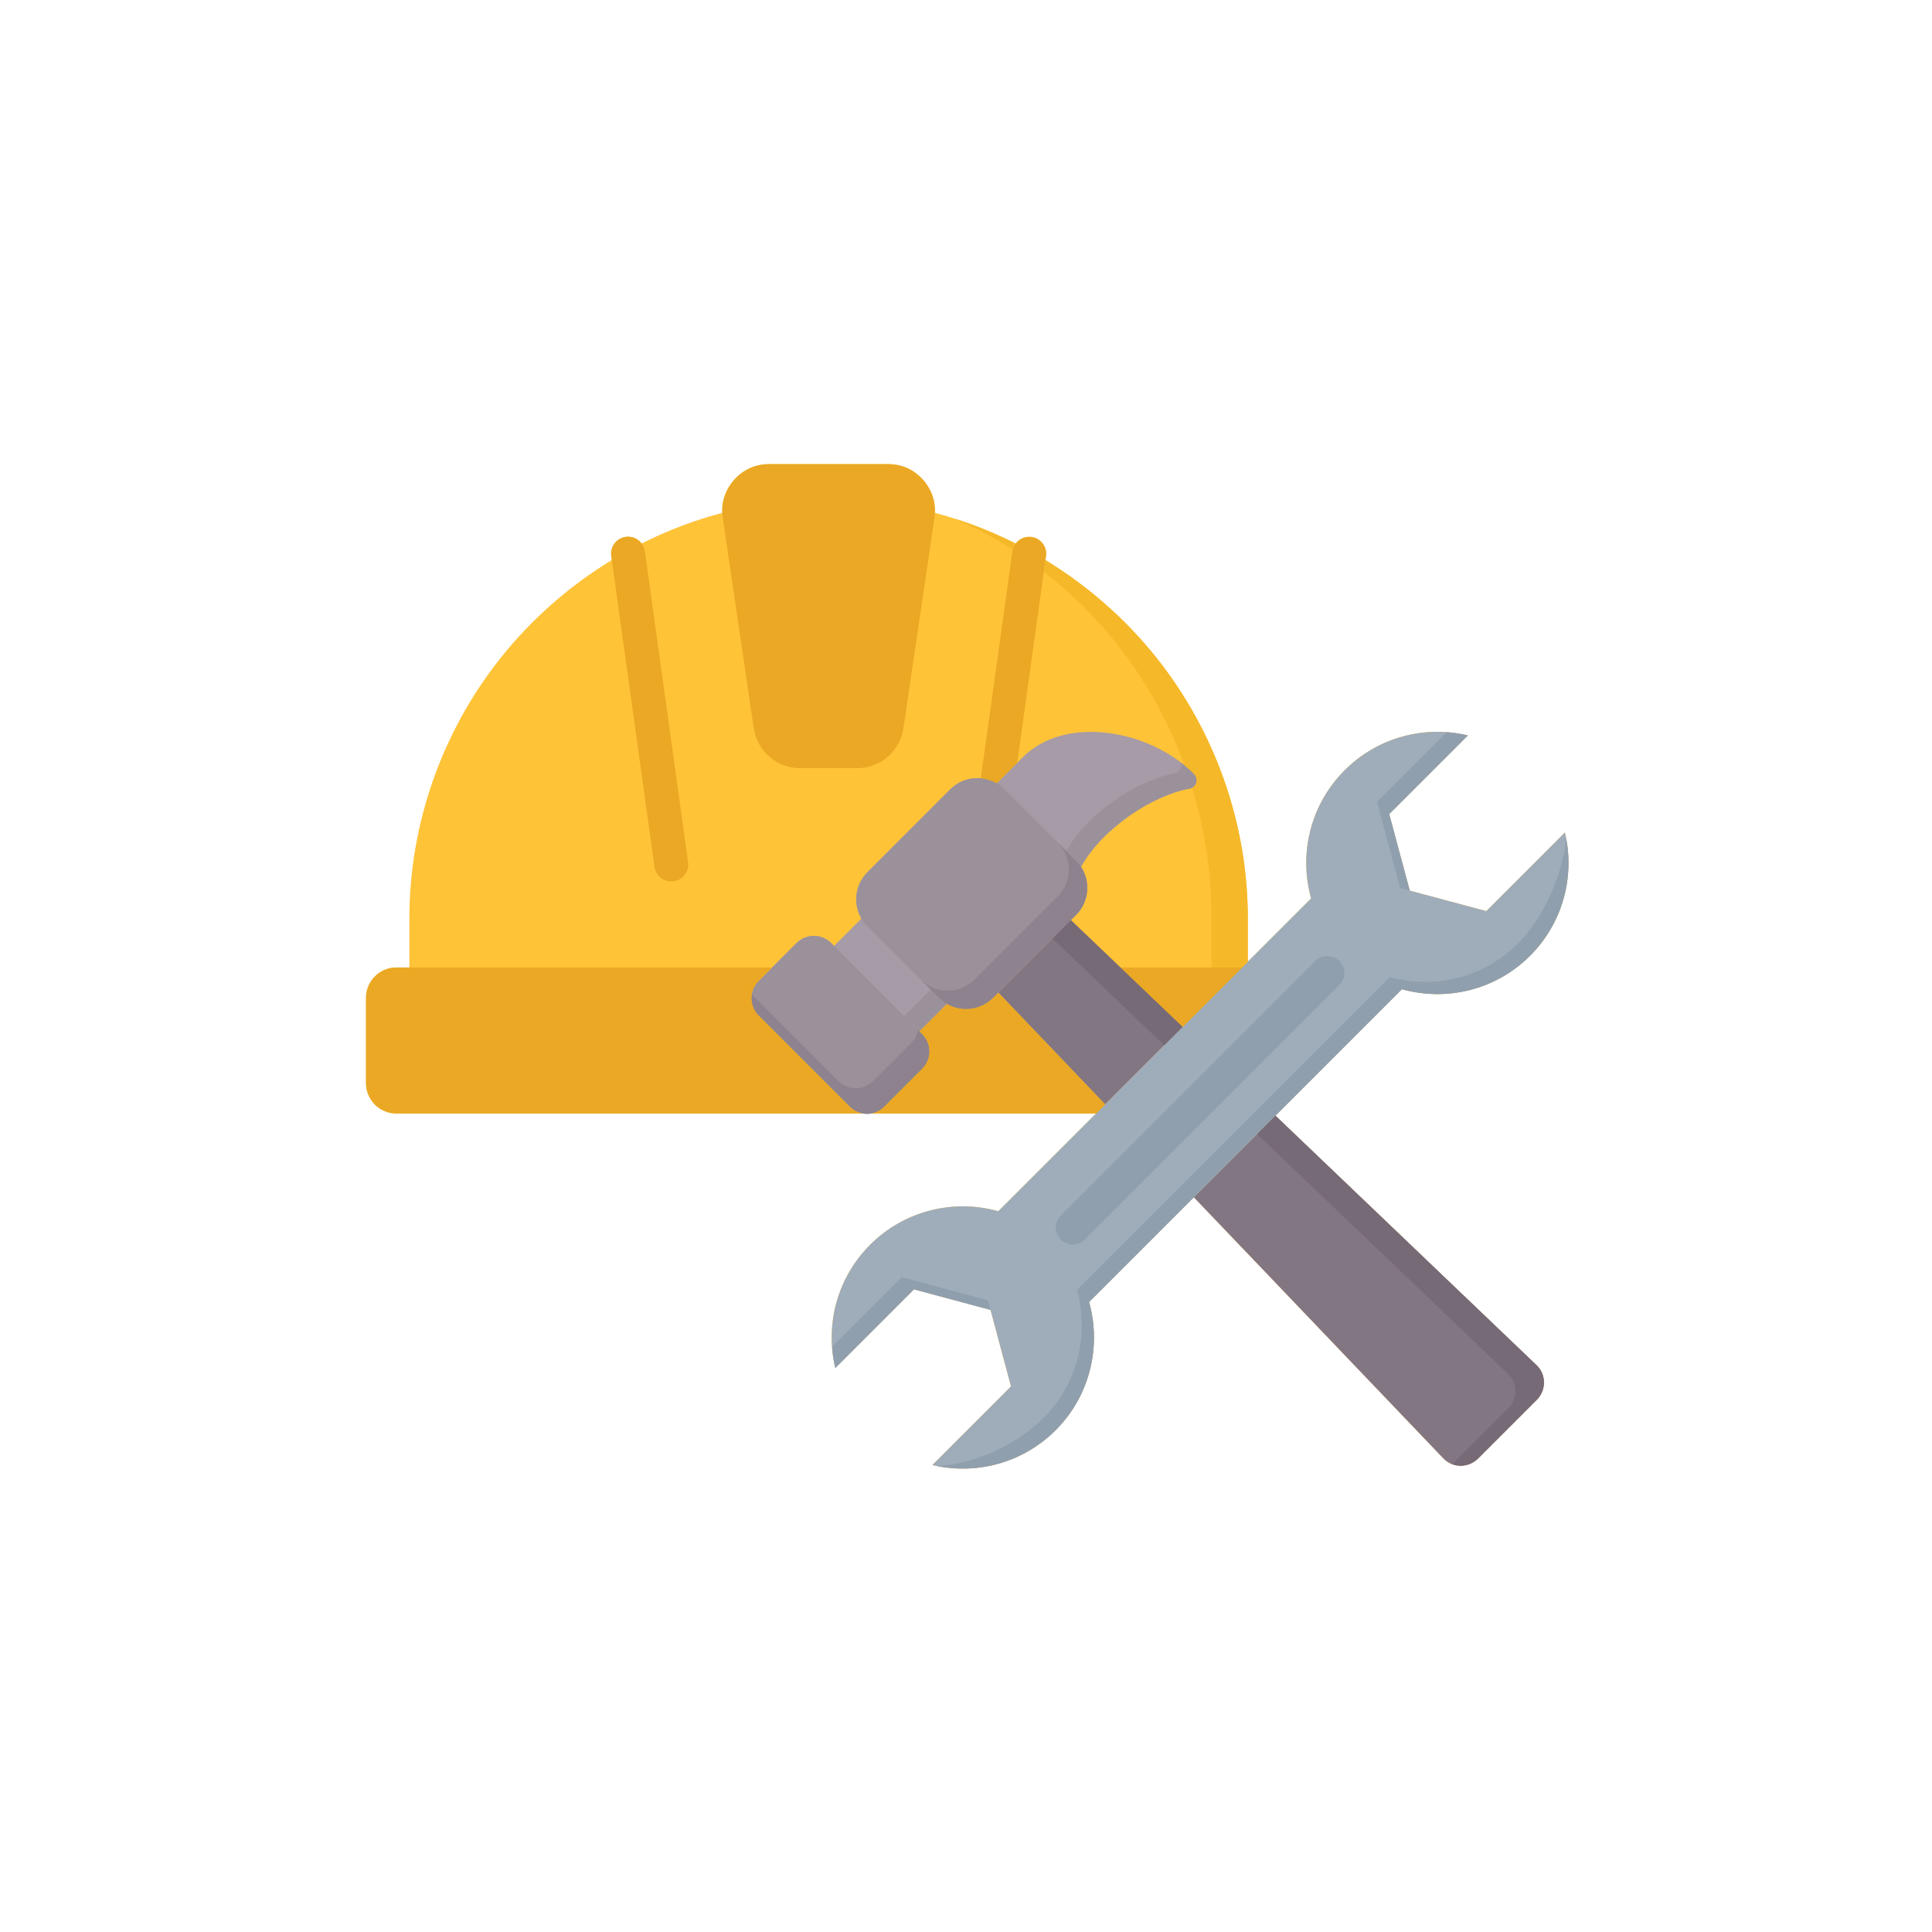
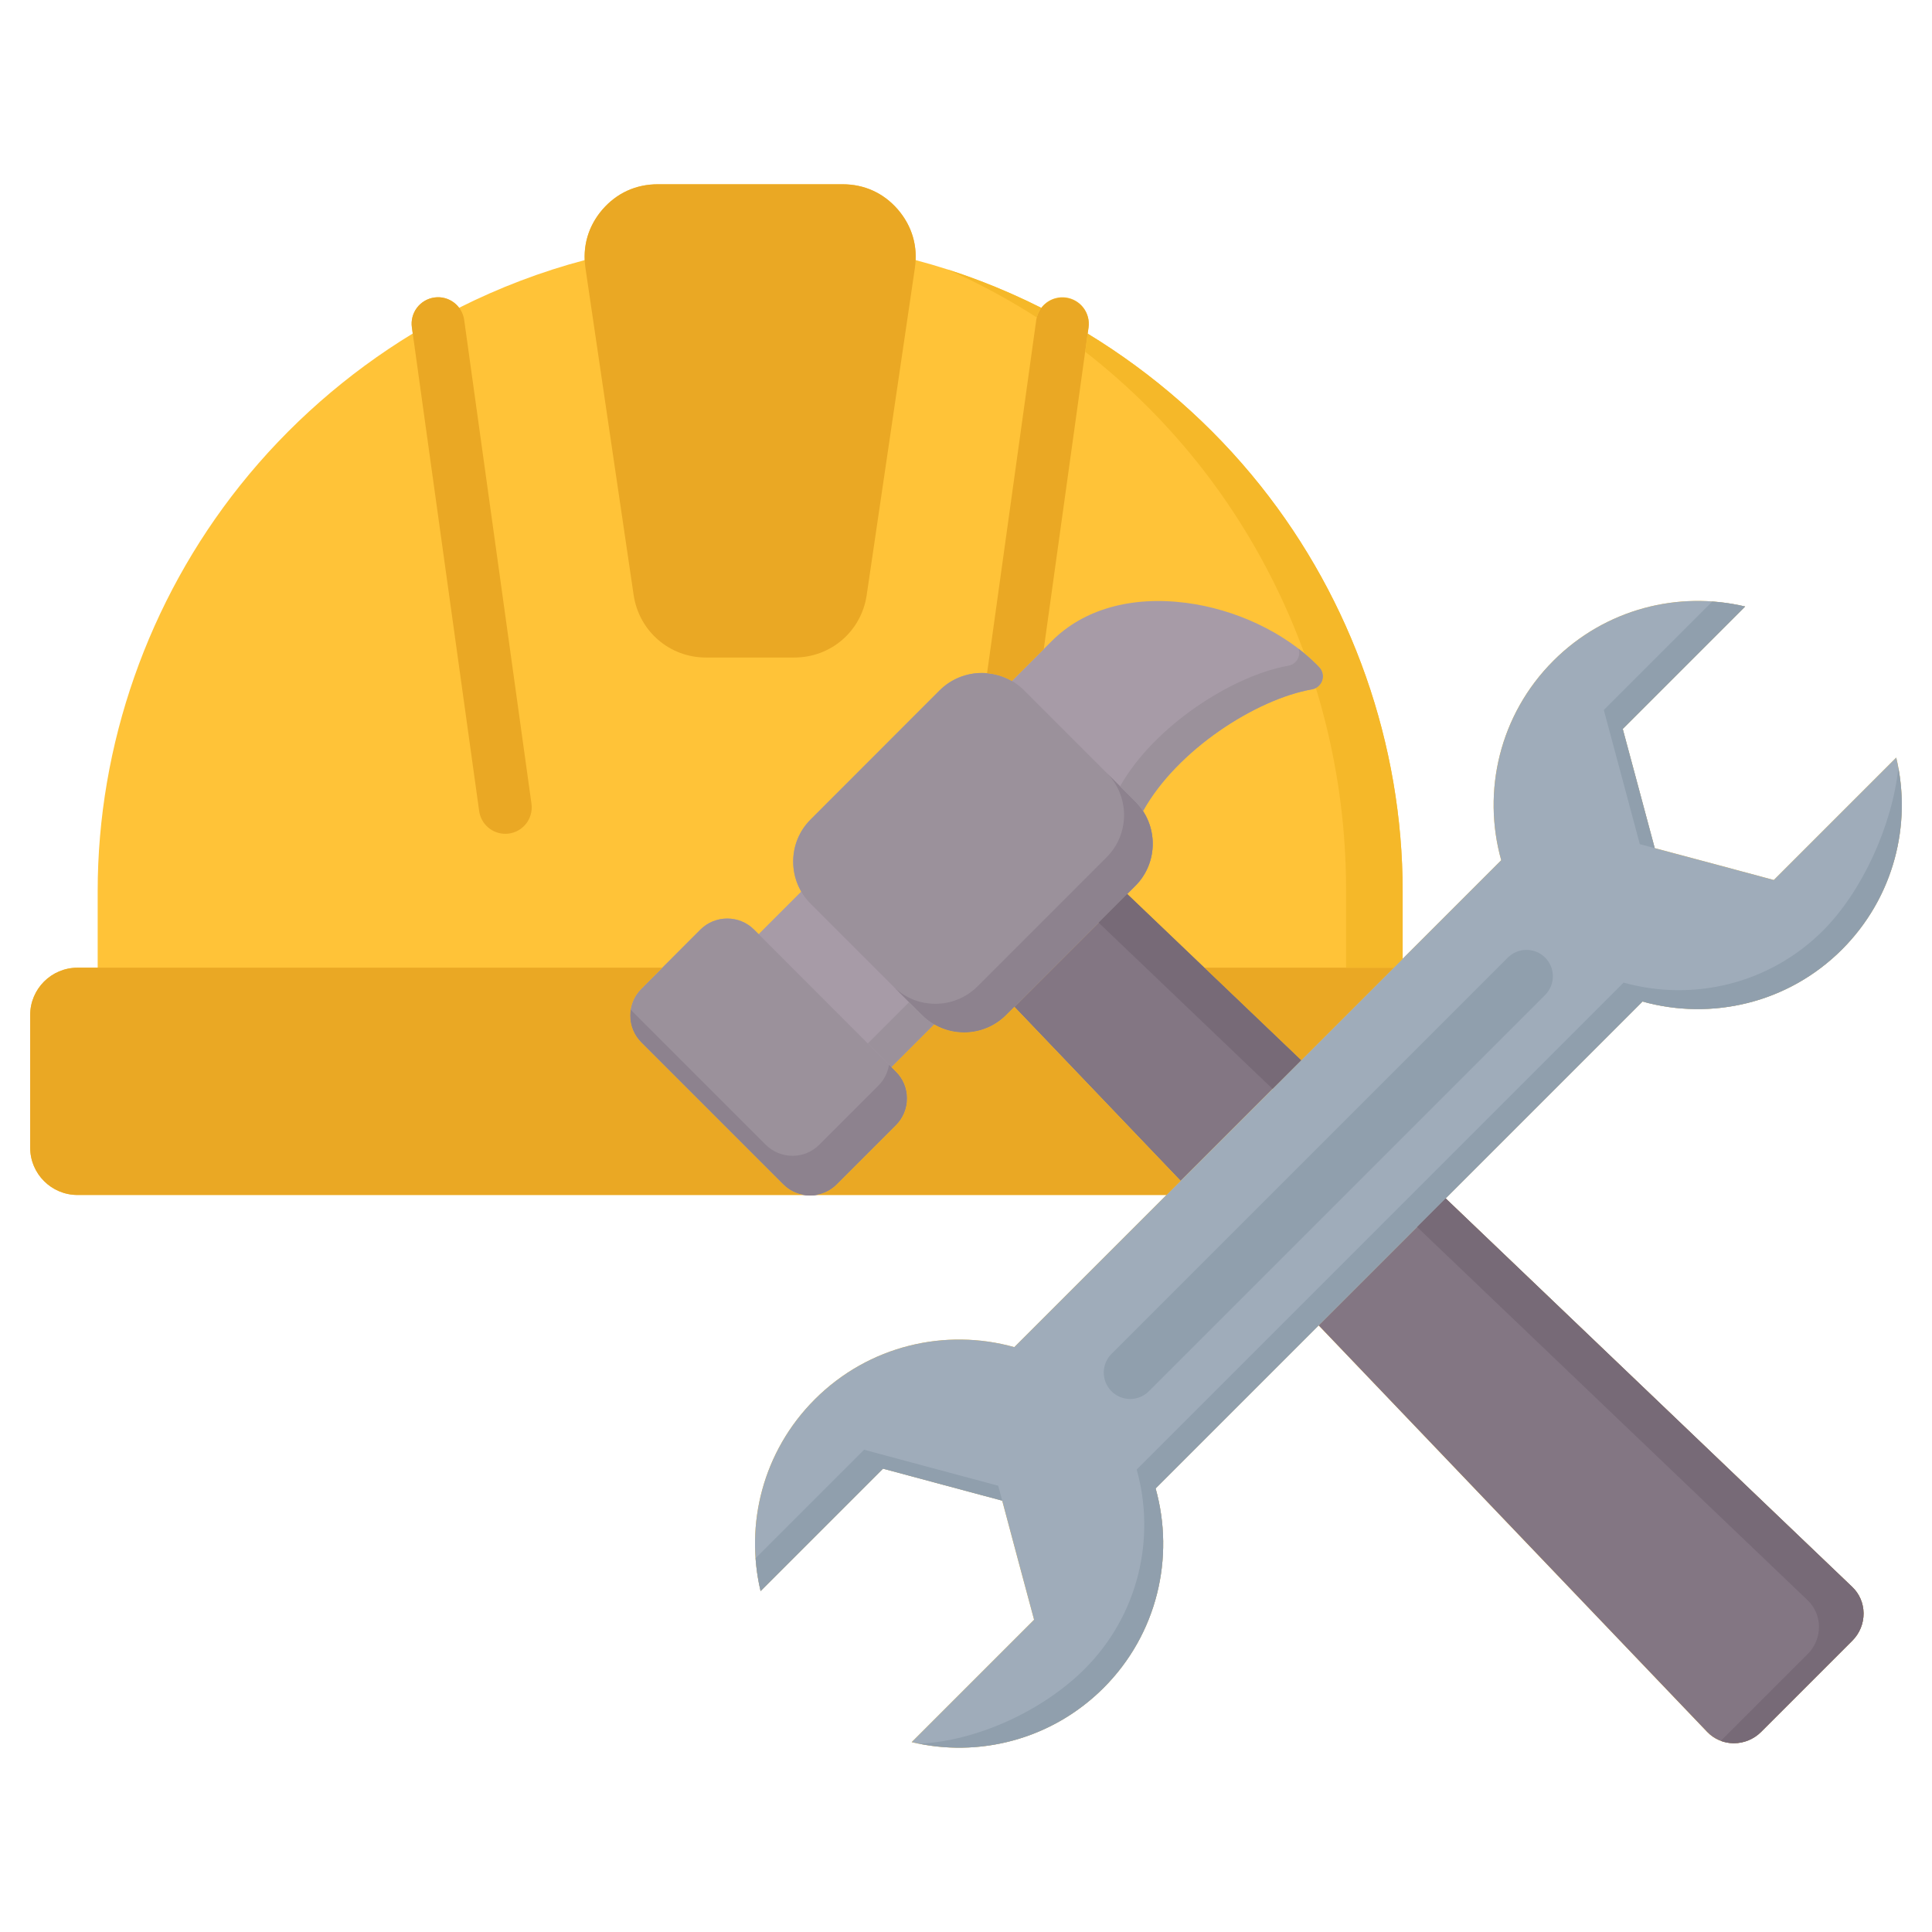
<svg xmlns="http://www.w3.org/2000/svg" width="512" height="512" viewBox="0 0 512 512" fill="none">
-   <path d="M338.005 295.668L371.521 262.151C383.229 265.423 396.299 262.472 405.491 253.281C414.343 244.41 417.426 231.964 414.721 220.616L401.311 234.026L393.877 241.46L383.739 238.736L373.6 236.031L370.877 225.874L368.154 215.736L375.587 208.303L388.997 194.892C377.649 192.187 365.203 195.27 356.351 204.122C347.14 213.333 344.189 226.403 347.461 238.092L330.681 254.872V243.361C330.681 218.423 322.081 193.901 306.464 174.312C298.226 163.979 288.218 155.222 277.053 148.424L277.202 147.354C277.367 146.173 277.055 144.974 276.336 144.023C275.617 143.071 274.55 142.444 273.369 142.279C272.573 142.169 271.762 142.274 271.02 142.583C270.278 142.892 269.633 143.394 269.151 144.037C262.326 140.601 255.156 137.864 247.758 135.913C247.898 132.741 246.87 129.79 244.741 127.306C242.304 124.489 239.046 123 235.318 123H203.873C200.133 123 196.868 124.489 194.425 127.314C192.303 129.79 191.275 132.739 191.414 135.913C184.021 137.863 176.855 140.597 170.035 144.03C169.553 143.388 168.909 142.887 168.168 142.579C167.427 142.271 166.617 142.168 165.823 142.279C165.238 142.36 164.675 142.556 164.165 142.855C163.656 143.154 163.211 143.55 162.855 144.021C162.499 144.493 162.239 145.029 162.09 145.601C161.942 146.172 161.907 146.768 161.989 147.353L162.136 148.413C150.965 155.213 140.95 163.973 132.708 174.311C117.092 193.9 108.491 218.422 108.491 243.36V256.39H105.05C100.611 256.39 97 260.001 97 264.44V287.035C97 291.474 100.611 295.085 105.05 295.085H290.468L264.561 320.992C252.872 317.72 239.802 320.67 230.591 329.882C221.739 338.734 218.657 351.179 221.361 362.528L234.772 349.118L242.205 341.684L252.344 344.408L262.501 347.131L265.205 357.27L267.929 367.408L260.495 374.841L247.085 388.252C258.434 390.957 270.879 387.873 279.75 379.022C288.942 369.829 291.893 356.76 288.62 345.052L316.383 317.29L382.53 386.508C383.694 387.727 385.279 388.412 386.99 388.436H387.08C388.787 388.436 390.454 387.752 391.675 386.544L407.268 370.951C407.876 370.339 408.356 369.613 408.68 368.815C409.005 368.016 409.168 367.161 409.16 366.3C409.14 364.582 408.456 362.993 407.232 361.823L338.004 295.667L338.005 295.668Z" fill="#FFC338" />
-   <path d="M316.482 205.227L316.056 204.782C310.544 199.28 302.219 195.349 293.786 194.266C284.442 193.066 276.332 195.372 270.956 200.756L264.137 207.575C260.251 205.333 255.181 205.854 251.852 209.163L229.888 231.146C227.969 233.054 226.913 235.604 226.913 238.327C226.913 240.153 227.398 241.896 228.289 243.423L221.027 250.685L220.243 249.9C217.741 247.398 213.65 247.393 211.113 249.902L201.049 259.983C200.448 260.577 199.971 261.285 199.645 262.065C199.32 262.845 199.153 263.682 199.153 264.527C199.148 265.379 199.313 266.224 199.638 267.012C199.962 267.8 200.441 268.515 201.045 269.116L225.21 293.282C225.809 293.884 226.522 294.361 227.307 294.686C228.091 295.01 228.932 295.176 229.782 295.174H229.8C230.645 295.175 231.481 295.009 232.26 294.684C233.039 294.359 233.747 293.883 234.34 293.282L244.409 283.213C245.013 282.612 245.491 281.897 245.816 281.109C246.141 280.321 246.306 279.476 246.3 278.624C246.302 277.779 246.135 276.943 245.811 276.164C245.486 275.385 245.009 274.678 244.409 274.084L243.634 273.309L250.904 266.039C252.444 266.939 254.195 267.414 255.979 267.415H255.994C258.711 267.415 261.262 266.36 263.179 264.443L285.165 242.457C288.611 239.01 289.048 233.664 286.475 229.719C292.264 219.28 305.748 210.662 315.242 208.995C315.643 208.925 316.017 208.747 316.325 208.48C316.633 208.214 316.862 207.869 316.989 207.482C317.116 207.096 317.136 206.682 317.047 206.285C316.957 205.888 316.761 205.523 316.48 205.228L316.482 205.227Z" fill="#A79BA7" />
-   <path d="M313.407 272.148L283.781 243.842L264.565 263.058L292.872 292.683L313.407 272.148ZM338.005 295.668L316.383 317.29L382.53 386.508C383.694 387.727 385.279 388.412 386.99 388.435H387.08C388.787 388.435 390.454 387.752 391.675 386.544L407.268 370.951C407.876 370.339 408.356 369.613 408.68 368.815C409.005 368.016 409.168 367.161 409.16 366.299C409.14 364.582 408.456 362.993 407.232 361.823L338.004 295.667L338.005 295.668Z" fill="#837683" />
-   <path d="M177.892 233.594C176.808 233.592 175.761 233.199 174.943 232.486C174.126 231.774 173.594 230.79 173.444 229.716L161.989 147.353C161.908 146.768 161.942 146.173 162.091 145.602C162.24 145.03 162.499 144.493 162.856 144.022C163.212 143.551 163.657 143.155 164.166 142.856C164.675 142.557 165.239 142.361 165.824 142.28C168.284 141.935 170.555 143.654 170.897 146.114L182.352 228.476C182.441 229.114 182.392 229.763 182.208 230.379C182.025 230.996 181.711 231.566 181.288 232.051C180.866 232.536 180.344 232.925 179.758 233.191C179.172 233.457 178.536 233.595 177.892 233.594ZM244.742 127.307C242.305 124.489 239.047 123.001 235.319 123.001H203.874C200.134 123.001 196.869 124.49 194.426 127.314C192.004 130.14 191.007 133.582 191.544 137.271L199.748 192.944C200.673 199.106 205.858 203.578 212.077 203.578H227.097C233.338 203.578 238.524 199.102 239.428 192.937L247.631 137.267C248.167 133.582 247.17 130.14 244.742 127.306L244.742 127.307Z" fill="#EAA824" />
-   <path d="M371.521 262.151L288.62 345.051C291.893 356.759 288.942 369.829 279.75 379.021C270.879 387.873 258.434 390.956 247.085 388.251L260.495 374.841L267.929 367.407L265.205 357.269L262.501 347.131L252.344 344.407L242.205 341.684L234.772 349.117L221.361 362.528C218.657 351.179 221.74 338.733 230.591 329.881C239.802 320.67 252.872 317.719 264.561 320.991L347.462 238.09C344.19 226.401 347.14 213.332 356.352 204.121C365.204 195.268 377.649 192.186 388.997 194.891L375.587 208.301L368.154 215.735L370.877 225.873L373.6 236.03L383.739 238.735L393.877 241.458L401.311 234.025L414.721 220.614C417.426 231.963 414.343 244.408 405.491 253.279C396.298 262.472 383.229 265.422 371.521 262.15L371.521 262.151Z" fill="#9FACBA" />
-   <path d="M372.365 205.078L364.932 212.512L367.655 222.65L371.062 235.353L373.602 236.031L370.878 225.874L368.155 215.735L375.588 208.302L388.999 194.891C387.157 194.458 385.284 194.176 383.396 194.047L372.365 205.078ZM252.343 344.409L262.5 347.132L261.822 344.592L249.12 341.186L238.981 338.462L231.548 345.896L220.517 356.927C220.65 358.809 220.921 360.684 221.361 362.529L234.771 349.119L242.205 341.685L252.343 344.409ZM415.08 222.361C414.014 232.303 408.871 243.44 402.269 250.057C393.076 259.25 380.007 262.2 368.299 258.928L285.398 341.829C288.67 353.537 285.719 366.607 276.527 375.799C269.472 382.838 258.343 388.04 248.372 388.516C259.367 390.7 271.213 387.54 279.751 379.021C288.943 369.829 291.893 356.759 288.621 345.051L371.522 262.15C383.23 265.423 396.3 262.472 405.492 253.28C413.892 244.861 417.087 233.225 415.08 222.361Z" fill="#909FAD" />
-   <path d="M284.289 329.822C283.399 329.822 282.53 329.558 281.79 329.064C281.051 328.57 280.474 327.867 280.134 327.046C279.793 326.224 279.704 325.32 279.878 324.447C280.052 323.575 280.48 322.774 281.109 322.145L348.614 254.64C349.46 253.811 350.599 253.349 351.784 253.355C352.969 253.36 354.104 253.834 354.942 254.672C355.78 255.51 356.253 256.644 356.259 257.829C356.265 259.014 355.803 260.154 354.974 261L287.469 328.505C287.052 328.923 286.556 329.254 286.011 329.48C285.465 329.706 284.88 329.822 284.289 329.822H284.289Z" fill="#909FAD" />
-   <path d="M244.41 274.085L220.244 249.9C217.741 247.399 213.65 247.394 211.114 249.902L201.05 259.984C200.449 260.577 199.971 261.285 199.646 262.065C199.32 262.845 199.153 263.682 199.154 264.527C199.149 265.379 199.313 266.224 199.638 267.012C199.963 267.8 200.441 268.515 201.045 269.116L225.211 293.282C225.81 293.884 226.522 294.361 227.307 294.686C228.092 295.011 228.933 295.176 229.782 295.174H229.801C230.645 295.175 231.481 295.009 232.261 294.684C233.04 294.359 233.747 293.883 234.341 293.283L244.409 283.214C245.014 282.612 245.492 281.897 245.817 281.109C246.141 280.321 246.306 279.476 246.301 278.624C246.302 277.78 246.136 276.943 245.811 276.164C245.486 275.385 245.011 274.678 244.41 274.085ZM285.166 228.099L266.224 209.158C262.264 205.221 255.819 205.221 251.853 209.163L229.888 231.146C227.97 233.055 226.913 235.605 226.913 238.327C226.913 241.049 227.971 243.602 229.886 245.505L248.819 264.438C250.724 266.354 253.267 267.411 255.981 267.416H255.996C258.712 267.416 261.264 266.361 263.181 264.444L285.166 242.458C289.113 238.511 289.115 232.072 285.166 228.101V228.099Z" fill="#9B919B" />
-   <path d="M244.41 274.085L243.231 272.904C243.022 274.249 242.39 275.493 241.426 276.455L231.357 286.524C230.763 287.125 230.056 287.601 229.277 287.926C228.498 288.251 227.662 288.417 226.817 288.416H226.799C225.949 288.418 225.108 288.252 224.323 287.928C223.539 287.603 222.826 287.126 222.227 286.524L199.24 263.536C199.187 263.864 199.158 264.195 199.155 264.526C199.149 265.379 199.314 266.223 199.639 267.011C199.964 267.799 200.442 268.515 201.046 269.116L225.212 293.281C225.811 293.883 226.523 294.36 227.308 294.685C228.092 295.01 228.934 295.176 229.783 295.173H229.802C230.646 295.175 231.482 295.008 232.261 294.683C233.041 294.359 233.748 293.882 234.341 293.282L244.41 283.213C245.014 282.612 245.493 281.896 245.817 281.108C246.142 280.32 246.307 279.475 246.302 278.623C246.303 277.779 246.137 276.943 245.812 276.163C245.487 275.384 245.011 274.677 244.41 274.084V274.085ZM285.166 228.099L280.285 223.218C284.234 227.191 284.232 233.629 280.285 237.576L258.299 259.561C257.358 260.507 256.238 261.257 255.005 261.767C253.771 262.277 252.449 262.538 251.114 262.533H251.099C248.387 262.53 245.845 261.473 243.94 259.559L248.818 264.438C250.723 266.354 253.266 267.41 255.98 267.415H255.995C258.712 267.415 261.263 266.36 263.18 264.443L285.166 242.457C289.113 238.511 289.114 232.072 285.166 228.1L285.166 228.099Z" fill="#8D828E" />
-   <path d="M264.137 207.575L269.577 202.135L277.204 147.355C277.352 146.181 277.031 144.997 276.312 144.058C275.593 143.119 274.533 142.501 273.362 142.338C272.191 142.175 271.002 142.479 270.054 143.186C269.106 143.893 268.474 144.945 268.296 146.114L259.922 206.26C261.406 206.385 262.845 206.834 264.137 207.575Z" fill="#EAA824" />
-   <path d="M264.566 263.058L263.181 264.443C262.239 265.388 261.12 266.138 259.886 266.648C258.653 267.158 257.331 267.419 255.996 267.415H255.981C254.197 267.414 252.446 266.939 250.906 266.039L243.636 273.309L244.411 274.084C245.623 275.282 246.297 276.897 246.302 278.623C246.308 279.476 246.143 280.32 245.818 281.108C245.494 281.897 245.015 282.612 244.411 283.213L234.342 293.282C233.388 294.246 232.15 294.878 230.81 295.086H290.47L292.873 292.683L264.566 263.057L264.566 263.058ZM313.407 272.148L329.164 256.392H296.916L313.407 272.148ZM225.212 293.282L201.046 269.117C200.442 268.515 199.964 267.8 199.639 267.012C199.314 266.224 199.15 265.38 199.155 264.527C199.154 263.682 199.321 262.845 199.646 262.065C199.972 261.285 200.449 260.577 201.051 259.984L204.636 256.392H105.05C100.611 256.392 97.001 260.003 97.001 264.442V287.037C97.001 291.475 100.611 295.086 105.05 295.086H228.754C227.412 294.876 226.172 294.244 225.212 293.282Z" fill="#EAA824" />
-   <path d="M269.146 144.046C263.997 141.455 258.657 139.251 253.165 137.494C258.442 139.819 263.53 142.554 268.38 145.672C268.523 145.084 268.783 144.531 269.146 144.046V144.046ZM296.829 171.76C304.109 181.176 309.863 191.7 313.933 202.856C314.669 203.466 315.378 204.108 316.056 204.782L316.482 205.228C316.721 205.478 316.9 205.782 317.003 206.113C317.105 206.444 317.13 206.795 317.074 207.138C317.019 207.48 316.884 207.805 316.682 208.087C316.479 208.369 316.214 208.6 315.907 208.762C319.28 219.787 321.046 231.331 321.046 242.964V256.391H329.163L330.682 254.873V243.361C330.682 218.423 322.082 193.901 306.465 174.312C298.229 163.98 288.214 155.238 277.053 148.44L276.625 151.511C284.185 157.385 290.973 164.188 296.829 171.76L296.829 171.76Z" fill="#F5B829" />
-   <path d="M338.005 295.668L333.136 300.537L399.636 364.091C400.86 365.261 401.545 366.85 401.564 368.567C401.573 369.429 401.41 370.284 401.086 371.083C400.761 371.882 400.281 372.608 399.673 373.219L384.859 388.033C385.541 388.288 386.262 388.424 386.99 388.435H387.081C388.787 388.435 390.455 387.752 391.676 386.544L407.269 370.951C407.876 370.339 408.356 369.613 408.681 368.815C409.006 368.016 409.169 367.161 409.16 366.299C409.141 364.582 408.456 362.993 407.232 361.823L338.005 295.667V295.668ZM313.407 272.148L283.781 243.842L278.91 248.713L308.532 277.023L313.407 272.148Z" fill="#776A77" />
-   <path d="M248.818 264.438L246.642 262.26L239.616 269.286L244.411 274.084L243.636 273.308L250.906 266.039C250.143 265.598 249.442 265.06 248.819 264.437L248.818 264.438ZM316.482 205.228L316.056 204.782C315.088 203.823 314.06 202.927 312.978 202.099C313.113 202.536 313.118 203.011 312.97 203.461C312.843 203.848 312.613 204.193 312.305 204.459C311.998 204.726 311.623 204.903 311.222 204.974C301.788 206.63 288.418 215.151 282.568 225.502L285.166 228.099C285.666 228.603 286.102 229.146 286.476 229.719C292.265 219.28 305.75 210.661 315.244 208.994C315.644 208.924 316.019 208.746 316.326 208.48C316.634 208.213 316.864 207.868 316.991 207.482C317.118 207.095 317.138 206.681 317.048 206.284C316.958 205.887 316.763 205.522 316.482 205.228Z" fill="#9B919B" />
+   <path d="M383.116 317.586L435.284 265.418C453.507 270.511 473.85 265.918 488.157 251.611C501.935 237.804 506.733 218.433 502.523 200.769L481.65 221.642L470.08 233.212L454.3 228.973L438.52 224.763L434.281 208.954L430.042 193.174L441.612 181.604L462.485 160.731C444.821 156.521 425.45 161.32 411.672 175.097C397.335 189.434 392.742 209.777 397.835 227.97L371.717 254.088V236.171C371.717 197.356 358.331 159.188 334.024 128.698C321.202 112.615 305.624 98.986 288.247 88.404L288.479 86.739C288.735 84.9 288.25 83.035 287.131 81.554C286.012 80.073 284.351 79.097 282.512 78.841C281.273 78.669 280.011 78.832 278.856 79.313C277.702 79.794 276.697 80.575 275.947 81.576C265.325 76.229 254.165 71.969 242.65 68.931C242.867 63.994 241.267 59.401 237.954 55.535C234.161 51.15 229.089 48.833 223.287 48.833H174.344C168.523 48.833 163.441 51.151 159.638 55.547C156.335 59.401 154.736 63.991 154.952 68.931C143.445 71.967 132.291 76.223 121.676 81.565C120.926 80.566 119.923 79.787 118.77 79.308C117.617 78.829 116.357 78.667 115.12 78.84C114.21 78.966 113.333 79.271 112.54 79.737C111.748 80.202 111.054 80.819 110.5 81.552C109.946 82.285 109.542 83.121 109.31 84.01C109.079 84.9 109.025 85.827 109.152 86.737L109.381 88.387C91.994 98.971 76.406 112.606 63.578 128.697C39.271 159.187 25.885 197.354 25.885 236.17V256.451H20.528C13.619 256.451 7.999 262.072 7.999 268.981V304.149C7.999 311.058 13.619 316.678 20.528 316.678H309.127L268.803 357.002C250.609 351.909 230.267 356.501 215.93 370.839C202.152 384.617 197.354 403.988 201.564 421.652L222.437 400.779L234.007 389.209L249.787 393.448L265.596 397.687L269.806 413.467L274.045 429.247L262.475 440.817L241.602 461.69C259.266 465.9 278.637 461.101 292.444 447.324C306.752 433.016 311.344 412.674 306.251 394.451L349.462 351.24L452.418 458.976C454.231 460.873 456.697 461.939 459.36 461.976H459.501C462.157 461.976 464.752 460.912 466.653 459.032L490.923 434.762C491.868 433.81 492.615 432.68 493.121 431.437C493.626 430.194 493.88 428.864 493.867 427.522C493.837 424.849 492.771 422.375 490.866 420.555L383.115 317.585L383.116 317.586Z" fill="#FFC338" />
+   <path d="M349.616 176.818L348.953 176.125C340.374 167.561 327.417 161.442 314.291 159.757C299.748 157.889 287.125 161.478 278.757 169.858L268.143 180.472C262.094 176.983 254.204 177.794 249.022 182.944L214.835 217.159C211.849 220.13 210.205 224.099 210.205 228.336C210.205 231.178 210.96 233.891 212.346 236.269L201.044 247.571L199.824 246.35C195.929 242.456 189.561 242.448 185.613 246.352L169.949 262.044C169.013 262.968 168.27 264.07 167.764 265.284C167.257 266.498 166.997 267.8 166.998 269.116C166.99 270.442 167.246 271.757 167.752 272.984C168.257 274.21 169.002 275.323 169.942 276.259L207.555 313.872C208.487 314.809 209.596 315.551 210.818 316.057C212.039 316.562 213.348 316.821 214.67 316.817H214.699C216.013 316.819 217.315 316.56 218.528 316.054C219.741 315.549 220.841 314.807 221.765 313.873L237.437 298.201C238.377 297.265 239.122 296.151 239.627 294.925C240.133 293.698 240.389 292.383 240.381 291.057C240.383 289.743 240.124 288.442 239.619 287.229C239.113 286.016 238.372 284.916 237.437 283.992L236.231 282.785L247.546 271.47C249.943 272.87 252.669 273.609 255.445 273.611H255.469C259.697 273.611 263.668 271.969 266.652 268.985L300.872 234.765C306.236 229.4 306.917 221.079 302.911 214.939C311.922 198.691 332.91 185.276 347.687 182.682C348.311 182.572 348.893 182.295 349.372 181.881C349.851 181.466 350.209 180.929 350.406 180.328C350.604 179.726 350.635 179.082 350.495 178.464C350.356 177.846 350.051 177.277 349.614 176.819L349.616 176.818Z" fill="#A79BA7" />
+   <path d="M344.83 280.978L298.719 236.92L268.81 266.829L312.868 312.94L344.83 280.978ZM383.116 317.586L349.462 351.24L452.418 458.976C454.231 460.873 456.697 461.939 459.36 461.976H459.501C462.157 461.976 464.752 460.912 466.653 459.032L490.923 434.762C491.868 433.81 492.615 432.68 493.121 431.437C493.626 430.194 493.88 428.863 493.867 427.522C493.837 424.849 492.771 422.375 490.866 420.555L383.115 317.585L383.116 317.586Z" fill="#837683" />
+   <path d="M133.906 220.969C132.218 220.966 130.588 220.354 129.316 219.245C128.044 218.136 127.215 216.605 126.982 214.933L109.153 86.738C109.026 85.828 109.08 84.901 109.312 84.012C109.543 83.122 109.947 82.287 110.501 81.553C111.056 80.82 111.749 80.203 112.541 79.738C113.334 79.272 114.211 78.968 115.121 78.841C118.951 78.304 122.485 80.981 123.018 84.809L140.847 213.004C140.985 213.996 140.909 215.006 140.623 215.966C140.338 216.926 139.85 217.813 139.192 218.568C138.534 219.323 137.721 219.928 136.809 220.342C135.898 220.757 134.907 220.97 133.906 220.969ZM237.956 55.536C234.163 51.151 229.091 48.834 223.289 48.834H174.346C168.525 48.834 163.443 51.152 159.64 55.548C155.87 59.946 154.319 65.303 155.154 71.046L167.923 157.698C169.363 167.289 177.434 174.251 187.113 174.251H210.492C220.206 174.251 228.278 167.284 229.684 157.688L242.452 71.039C243.287 65.303 241.735 59.946 237.955 55.535L237.956 55.536Z" fill="#EAA824" />
+   <path d="M435.284 265.417L306.251 394.45C311.344 412.673 306.751 433.016 292.444 447.323C278.637 461.101 259.266 465.899 241.602 461.689L262.475 440.816L274.045 429.246L269.806 413.466L265.596 397.686L249.787 393.447L234.007 389.208L222.437 400.778L201.564 421.651C197.354 403.987 202.153 384.616 215.93 370.838C230.267 356.501 250.61 351.908 268.803 357.001L397.836 227.968C392.743 209.774 397.335 189.432 411.673 175.095C425.451 161.317 444.822 156.519 462.485 160.729L441.612 181.602L430.042 193.172L434.281 208.952L438.52 224.761L454.3 228.971L470.08 233.21L481.65 221.64L502.523 200.767C506.733 218.431 501.934 237.802 488.156 251.609C473.848 265.917 453.506 270.509 435.283 265.416L435.284 265.417Z" fill="#9FACBA" />
+   <path d="M436.597 176.586L425.027 188.156L429.266 203.936L434.568 223.707L438.522 224.762L434.283 208.953L430.044 193.173L441.614 181.603L462.487 160.73C459.621 160.056 456.705 159.617 453.767 159.416L436.597 176.586ZM249.786 393.45L265.595 397.689L264.54 393.735L244.769 388.433L228.989 384.194L217.419 395.764L200.249 412.934C200.457 415.864 200.878 418.782 201.563 421.654L222.436 400.781L234.006 389.211L249.786 393.45ZM503.082 203.485C501.423 218.96 493.418 236.294 483.141 246.594C468.833 260.902 448.491 265.494 430.268 260.401L301.235 389.434C306.328 407.657 301.735 428 287.428 442.307C276.447 453.264 259.124 461.36 243.605 462.101C260.719 465.501 279.157 460.583 292.445 447.323C306.753 433.015 311.345 412.673 306.252 394.45L435.285 265.417C453.508 270.51 473.851 265.917 488.158 251.61C501.233 238.507 506.206 220.395 503.082 203.485Z" fill="#909FAD" />
+   <path d="M299.509 370.745C298.124 370.745 296.771 370.335 295.62 369.566C294.469 368.797 293.572 367.703 293.042 366.424C292.512 365.145 292.373 363.738 292.644 362.38C292.914 361.022 293.581 359.775 294.56 358.796L399.629 253.727C400.946 252.436 402.72 251.717 404.564 251.726C406.408 251.735 408.175 252.472 409.479 253.776C410.783 255.08 411.52 256.847 411.529 258.691C411.538 260.535 410.819 262.309 409.528 263.626L304.459 368.695C303.81 369.346 303.038 369.862 302.189 370.214C301.34 370.566 300.429 370.746 299.51 370.745H299.509Z" fill="#909FAD" />
+   <path d="M237.439 283.992L199.825 246.35C195.93 242.456 189.562 242.448 185.614 246.352L169.95 262.044C169.014 262.969 168.271 264.07 167.764 265.284C167.258 266.498 166.998 267.801 166.999 269.116C166.991 270.443 167.247 271.757 167.753 272.984C168.258 274.21 169.003 275.324 169.943 276.259L207.556 313.872C208.488 314.809 209.597 315.552 210.819 316.057C212.04 316.563 213.349 316.821 214.671 316.817H214.7C216.014 316.819 217.316 316.56 218.529 316.055C219.742 315.549 220.842 314.808 221.766 313.873L237.438 298.201C238.378 297.265 239.123 296.152 239.628 294.925C240.134 293.699 240.39 292.384 240.382 291.057C240.384 289.743 240.125 288.442 239.62 287.229C239.114 286.016 238.374 284.916 237.439 283.992ZM300.875 212.417L271.392 182.935C265.228 176.807 255.197 176.807 249.023 182.944L214.836 217.159C211.85 220.13 210.206 224.099 210.206 228.336C210.206 232.573 211.852 236.546 214.833 239.509L244.301 268.978C247.266 271.96 251.224 273.605 255.448 273.612H255.472C259.7 273.612 263.671 271.97 266.655 268.986L300.875 234.766C307.018 228.623 307.021 218.601 300.875 212.419V212.417Z" fill="#9B919B" />
+   <path d="M237.439 283.992L235.603 282.154C235.278 284.248 234.294 286.184 232.794 287.682L217.122 303.354C216.198 304.289 215.098 305.03 213.885 305.536C212.672 306.041 211.37 306.3 210.056 306.298H210.027C208.705 306.302 207.396 306.044 206.174 305.538C204.953 305.033 203.844 304.29 202.912 303.353L167.133 267.574C167.05 268.083 167.005 268.599 167 269.115C166.992 270.441 167.248 271.756 167.753 272.982C168.259 274.209 169.004 275.322 169.944 276.258L207.557 313.871C208.489 314.808 209.598 315.55 210.82 316.056C212.041 316.561 213.35 316.82 214.672 316.816H214.701C216.015 316.818 217.317 316.559 218.53 316.053C219.743 315.548 220.843 314.806 221.767 313.872L237.439 298.2C238.379 297.264 239.124 296.15 239.629 294.924C240.135 293.697 240.391 292.382 240.383 291.056C240.385 289.742 240.126 288.441 239.621 287.228C239.115 286.015 238.374 284.914 237.439 283.991V283.992ZM300.875 212.417L293.277 204.82C299.423 211.003 299.42 221.024 293.277 227.167L259.057 261.387C257.591 262.859 255.848 264.026 253.929 264.82C252.009 265.614 249.951 266.02 247.874 266.013H247.85C243.629 266.007 239.672 264.363 236.707 261.383L244.3 268.977C247.265 271.959 251.223 273.604 255.447 273.611H255.471C259.699 273.611 263.67 271.969 266.654 268.985L300.874 234.765C307.017 228.622 307.02 218.6 300.874 212.418L300.875 212.417Z" fill="#8D828E" />
+   <path d="M268.143 180.472L276.61 172.005L288.481 86.74C288.711 84.913 288.213 83.07 287.094 81.609C285.975 80.147 284.325 79.185 282.502 78.931C280.678 78.677 278.829 79.152 277.353 80.252C275.877 81.352 274.894 82.989 274.616 84.809L261.582 178.424C263.892 178.619 266.132 179.318 268.143 180.472Z" fill="#EAA824" />
+   <path d="M268.81 266.829L266.655 268.984C265.189 270.456 263.446 271.623 261.527 272.417C259.607 273.211 257.549 273.617 255.472 273.61H255.448C252.672 273.609 249.946 272.87 247.549 271.469L236.234 282.784L237.44 283.991C239.326 285.855 240.376 288.369 240.384 291.056C240.392 292.383 240.136 293.698 239.631 294.924C239.125 296.151 238.38 297.264 237.44 298.2L221.768 313.872C220.283 315.372 218.356 316.356 216.27 316.679H309.129L312.869 312.939L268.811 266.828L268.81 266.829ZM344.83 280.978L369.355 256.453H319.162L344.83 280.978ZM207.557 313.872L169.944 276.259C169.004 275.324 168.259 274.21 167.754 272.984C167.248 271.757 166.992 270.443 167 269.116C166.998 267.801 167.258 266.498 167.765 265.284C168.272 264.07 169.015 262.968 169.951 262.044L175.532 256.453H20.529C13.62 256.453 8 262.074 8 268.983V304.151C8 311.06 13.62 316.68 20.529 316.68H213.071C210.982 316.353 209.051 315.369 207.557 313.872Z" fill="#EAA824" />
+   <path d="M275.939 81.59C267.926 77.557 259.614 74.128 251.066 71.392C259.279 75.012 267.198 79.268 274.748 84.121C274.969 83.206 275.375 82.345 275.939 81.591V81.59ZM319.027 124.726C330.358 139.383 339.314 155.763 345.649 173.127C346.795 174.075 347.898 175.076 348.953 176.125L349.616 176.818C349.989 177.209 350.267 177.68 350.427 178.196C350.587 178.712 350.625 179.258 350.538 179.791C350.452 180.324 350.243 180.83 349.927 181.269C349.612 181.707 349.2 182.067 348.722 182.319C353.972 199.48 356.72 217.447 356.72 235.553V256.453H369.355L371.719 254.089V236.172C371.719 197.357 358.333 159.189 334.026 128.699C321.206 112.618 305.619 99.01 288.246 88.43L287.581 93.21C299.347 102.352 309.912 112.941 319.028 124.727L319.027 124.726Z" fill="#F5B829" />
+   <path d="M383.116 317.586L375.538 325.164L479.044 424.085C480.949 425.905 482.015 428.379 482.045 431.052C482.058 432.394 481.805 433.724 481.3 434.967C480.794 436.21 480.047 437.34 479.101 438.292L456.043 461.35C457.105 461.747 458.227 461.959 459.361 461.976H459.502C462.158 461.976 464.753 460.912 466.654 459.032L490.924 434.762C491.869 433.81 492.616 432.68 493.122 431.437C493.627 430.194 493.881 428.863 493.868 427.522C493.838 424.849 492.772 422.375 490.867 420.555L383.116 317.585V317.586ZM344.83 280.978L298.719 236.92L291.137 244.502L337.242 288.565L344.83 280.978Z" fill="#776A77" />
+   <path d="M244.3 268.977L240.912 265.588L229.977 276.523L237.44 283.991L236.234 282.784L247.549 271.469C246.362 270.783 245.271 269.945 244.301 268.976L244.3 268.977ZM349.616 176.818L348.953 176.125C347.447 174.632 345.847 173.237 344.163 171.949C344.372 172.629 344.38 173.368 344.15 174.069C343.952 174.671 343.595 175.208 343.116 175.622C342.637 176.037 342.054 176.314 341.43 176.423C326.746 179.001 305.935 192.264 296.831 208.374L300.874 212.417C301.653 213.201 302.331 214.047 302.913 214.938C311.924 198.69 332.912 185.275 347.689 182.681C348.313 182.572 348.895 182.295 349.374 181.88C349.853 181.465 350.211 180.929 350.408 180.327C350.606 179.725 350.637 179.081 350.497 178.463C350.358 177.845 350.053 177.277 349.616 176.818Z" fill="#9B919B" />
</svg>
